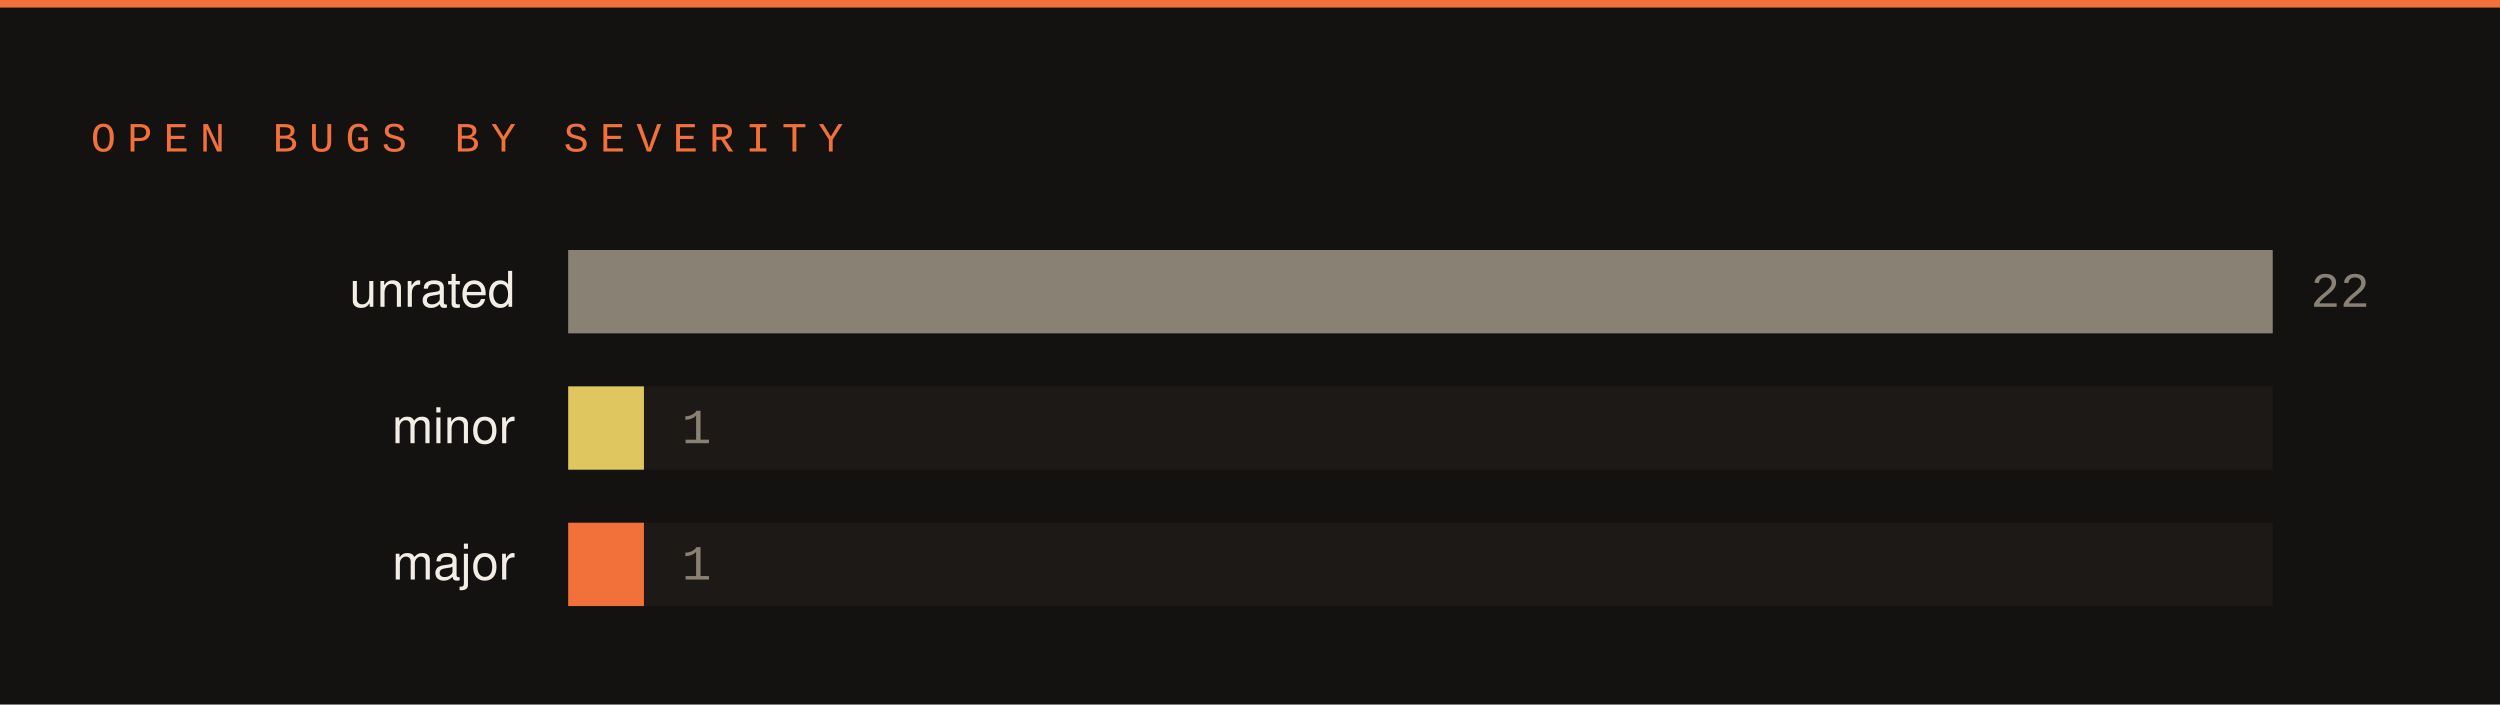
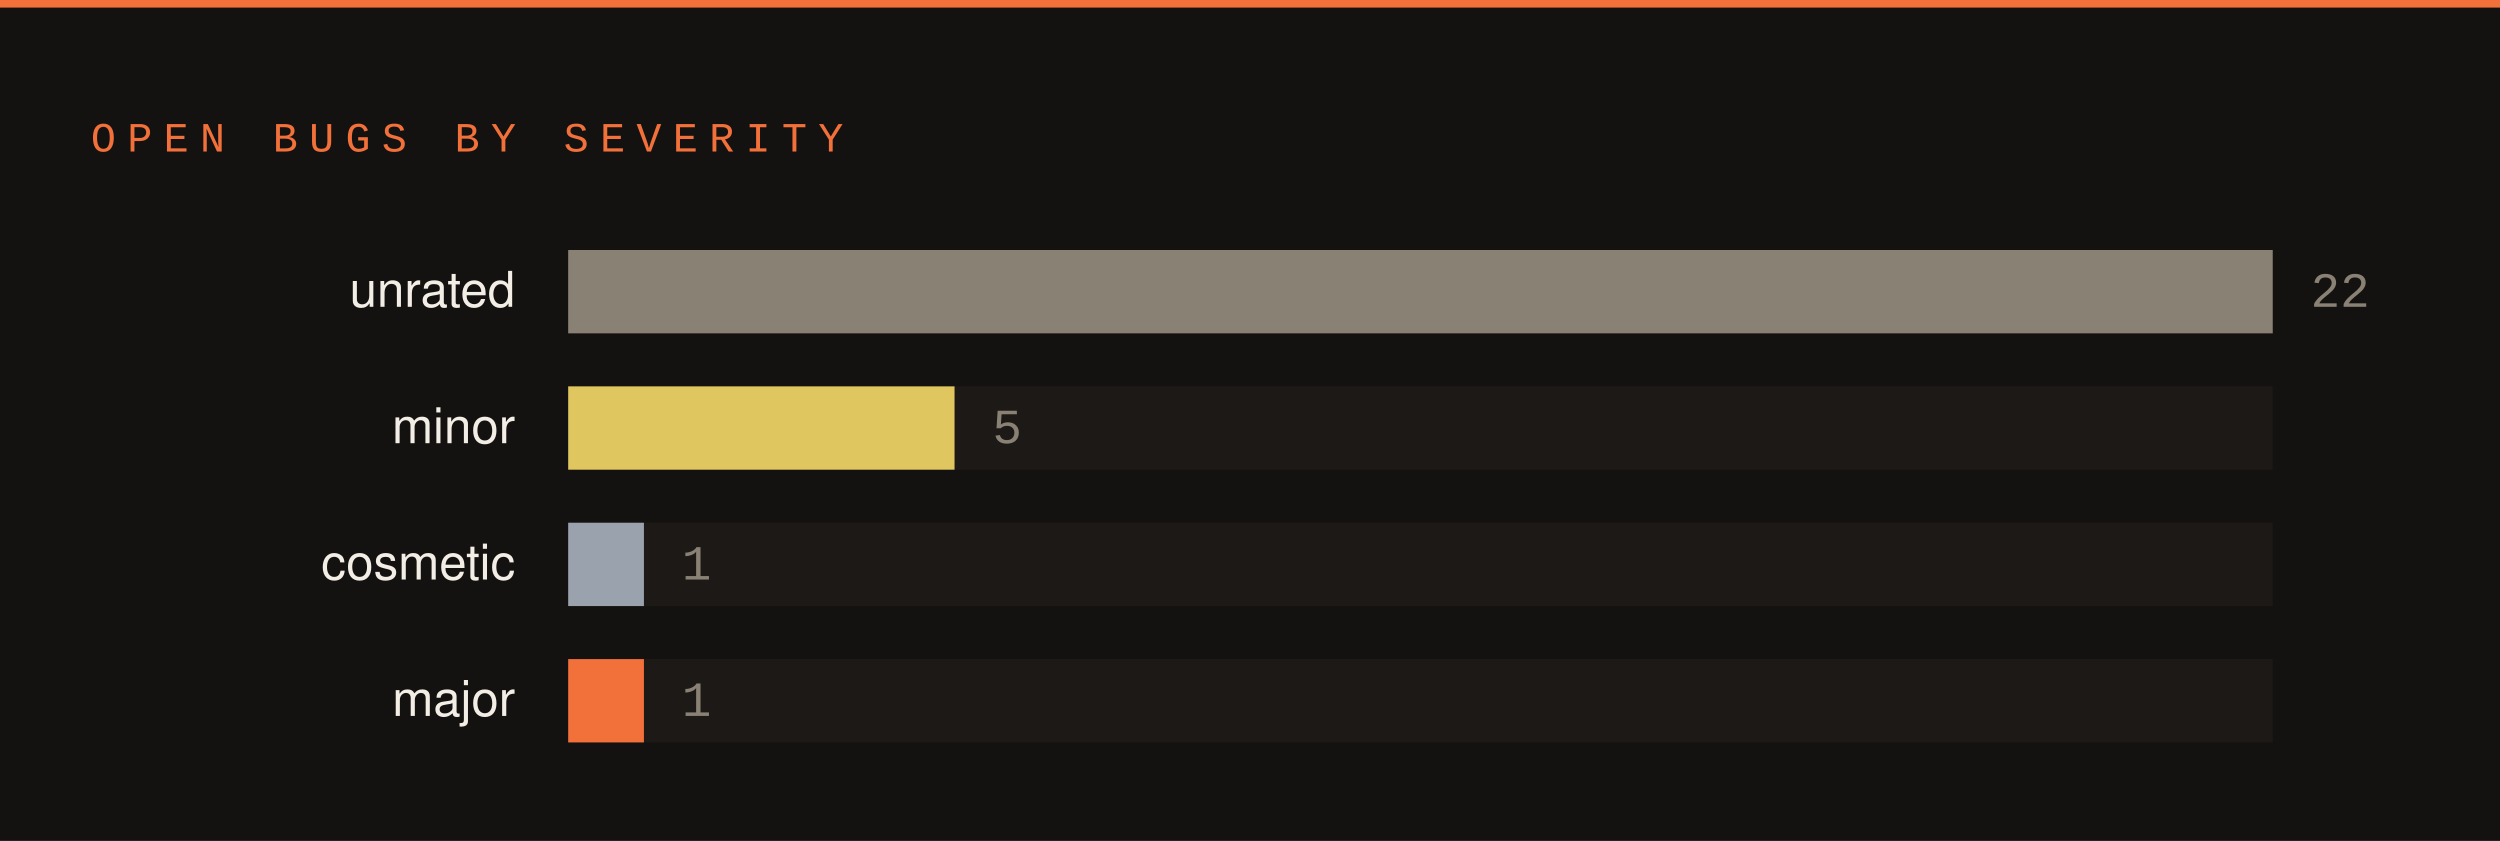
- <svg xmlns="http://www.w3.org/2000/svg" width="660" height="186" viewBox="0 0 660 186">
-   <rect width="660" height="186" fill="#141210" />
+ <svg xmlns="http://www.w3.org/2000/svg" width="660" height="222" viewBox="0 0 660 222">
+   <rect width="660" height="222" fill="#141210" />
  <rect x="0" y="0" width="660" height="2" fill="#f2703a" />
  <text x="24" y="40" font-family="SFMono-Regular,Consolas,Liberation Mono,monospace" font-size="11" letter-spacing="3" fill="#f2703a">OPEN BUGS BY SEVERITY</text>
  <text x="136" y="81" font-family="-apple-system,Segoe UI,Helvetica,Arial,sans-serif" font-size="13" fill="#f2ede5" text-anchor="end">unrated</text>
  <rect x="150" y="66" width="450" height="22" fill="#1c1917" />
  <rect x="150" y="66" width="450" height="22" fill="#8a8175" />
  <text x="610" y="81" font-family="SFMono-Regular,Consolas,Liberation Mono,monospace" font-size="13" fill="#8a8175">22</text>
  <text x="136" y="117" font-family="-apple-system,Segoe UI,Helvetica,Arial,sans-serif" font-size="13" fill="#f2ede5" text-anchor="end">minor</text>
  <rect x="150" y="102" width="450" height="22" fill="#1c1917" />
-   <rect x="150" y="102" width="20" height="22" fill="#e0c65e" />
-   <text x="180" y="117" font-family="SFMono-Regular,Consolas,Liberation Mono,monospace" font-size="13" fill="#8a8175">1</text>
-   <text x="136" y="153" font-family="-apple-system,Segoe UI,Helvetica,Arial,sans-serif" font-size="13" fill="#f2ede5" text-anchor="end">major</text>
+   <rect x="150" y="102" width="102" height="22" fill="#e0c65e" />
+   <text x="262" y="117" font-family="SFMono-Regular,Consolas,Liberation Mono,monospace" font-size="13" fill="#8a8175">5</text>
+   <text x="136" y="153" font-family="-apple-system,Segoe UI,Helvetica,Arial,sans-serif" font-size="13" fill="#f2ede5" text-anchor="end">cosmetic</text>
  <rect x="150" y="138" width="450" height="22" fill="#1c1917" />
-   <rect x="150" y="138" width="20" height="22" fill="#f2703a" />
+   <rect x="150" y="138" width="20" height="22" fill="#9aa2ad" />
  <text x="180" y="153" font-family="SFMono-Regular,Consolas,Liberation Mono,monospace" font-size="13" fill="#8a8175">1</text>
+   <text x="136" y="189" font-family="-apple-system,Segoe UI,Helvetica,Arial,sans-serif" font-size="13" fill="#f2ede5" text-anchor="end">major</text>
+   <rect x="150" y="174" width="450" height="22" fill="#1c1917" />
+   <rect x="150" y="174" width="20" height="22" fill="#f2703a" />
+   <text x="180" y="189" font-family="SFMono-Regular,Consolas,Liberation Mono,monospace" font-size="13" fill="#8a8175">1</text>
</svg>
